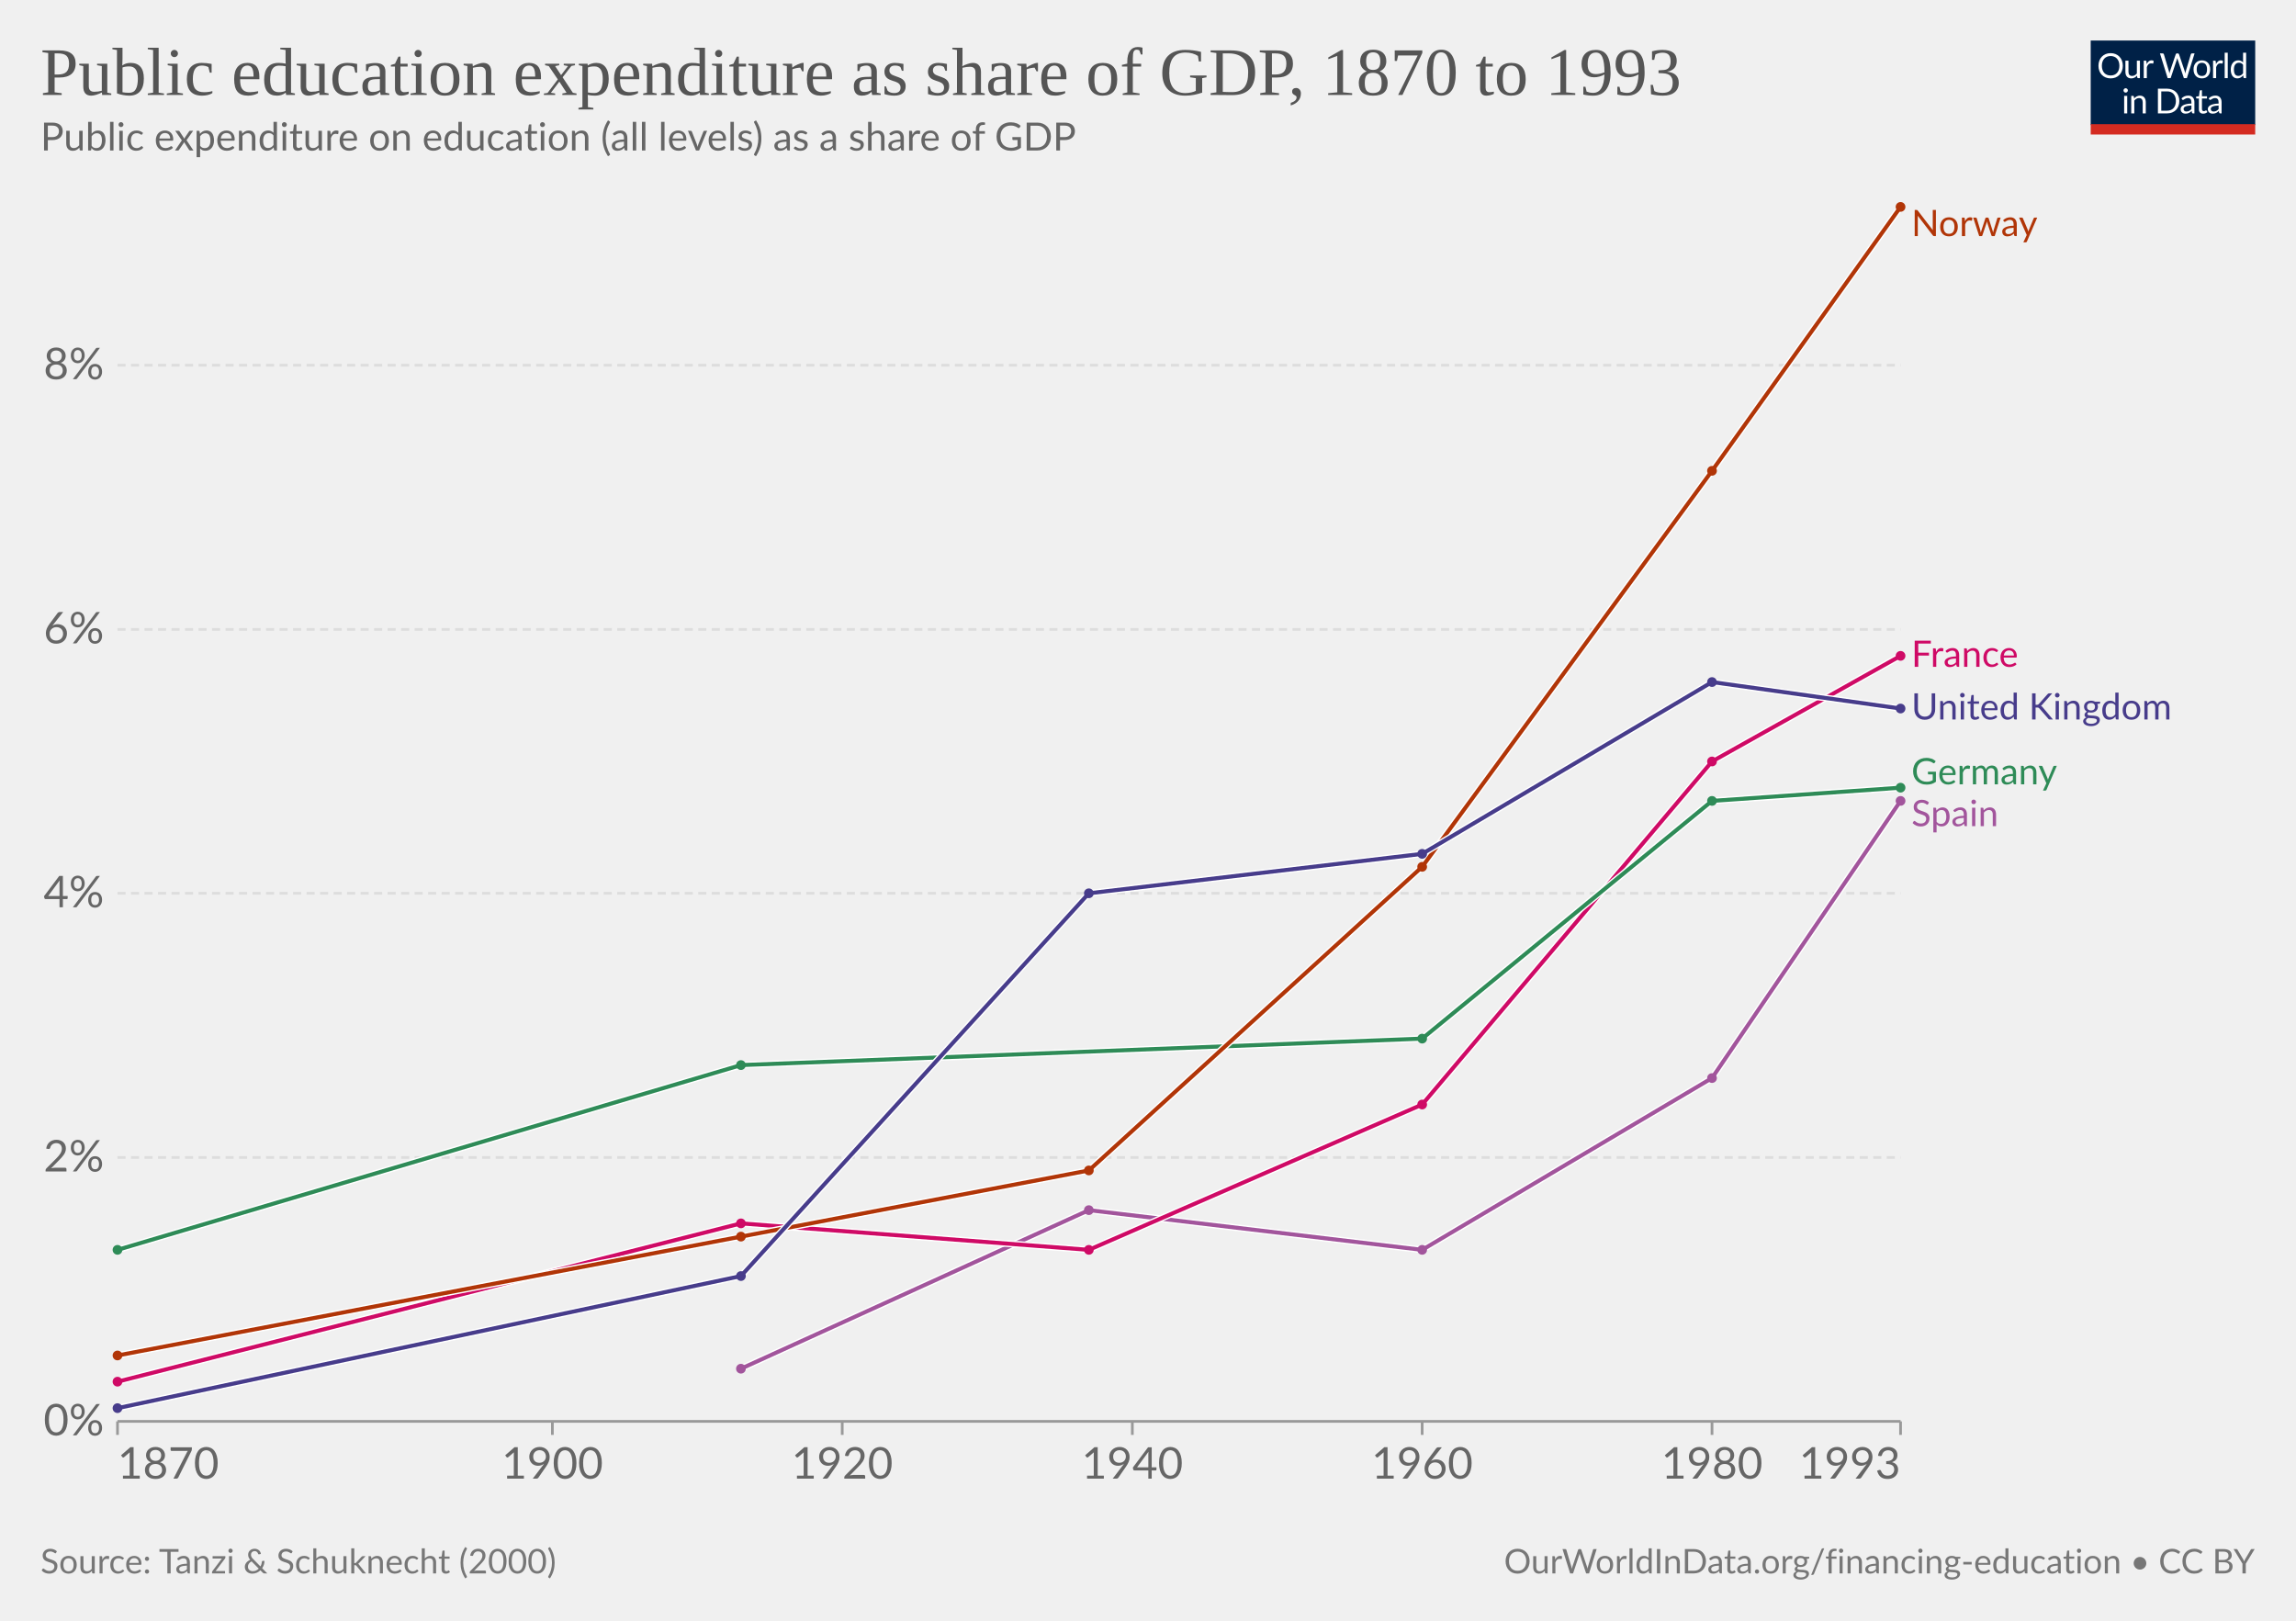
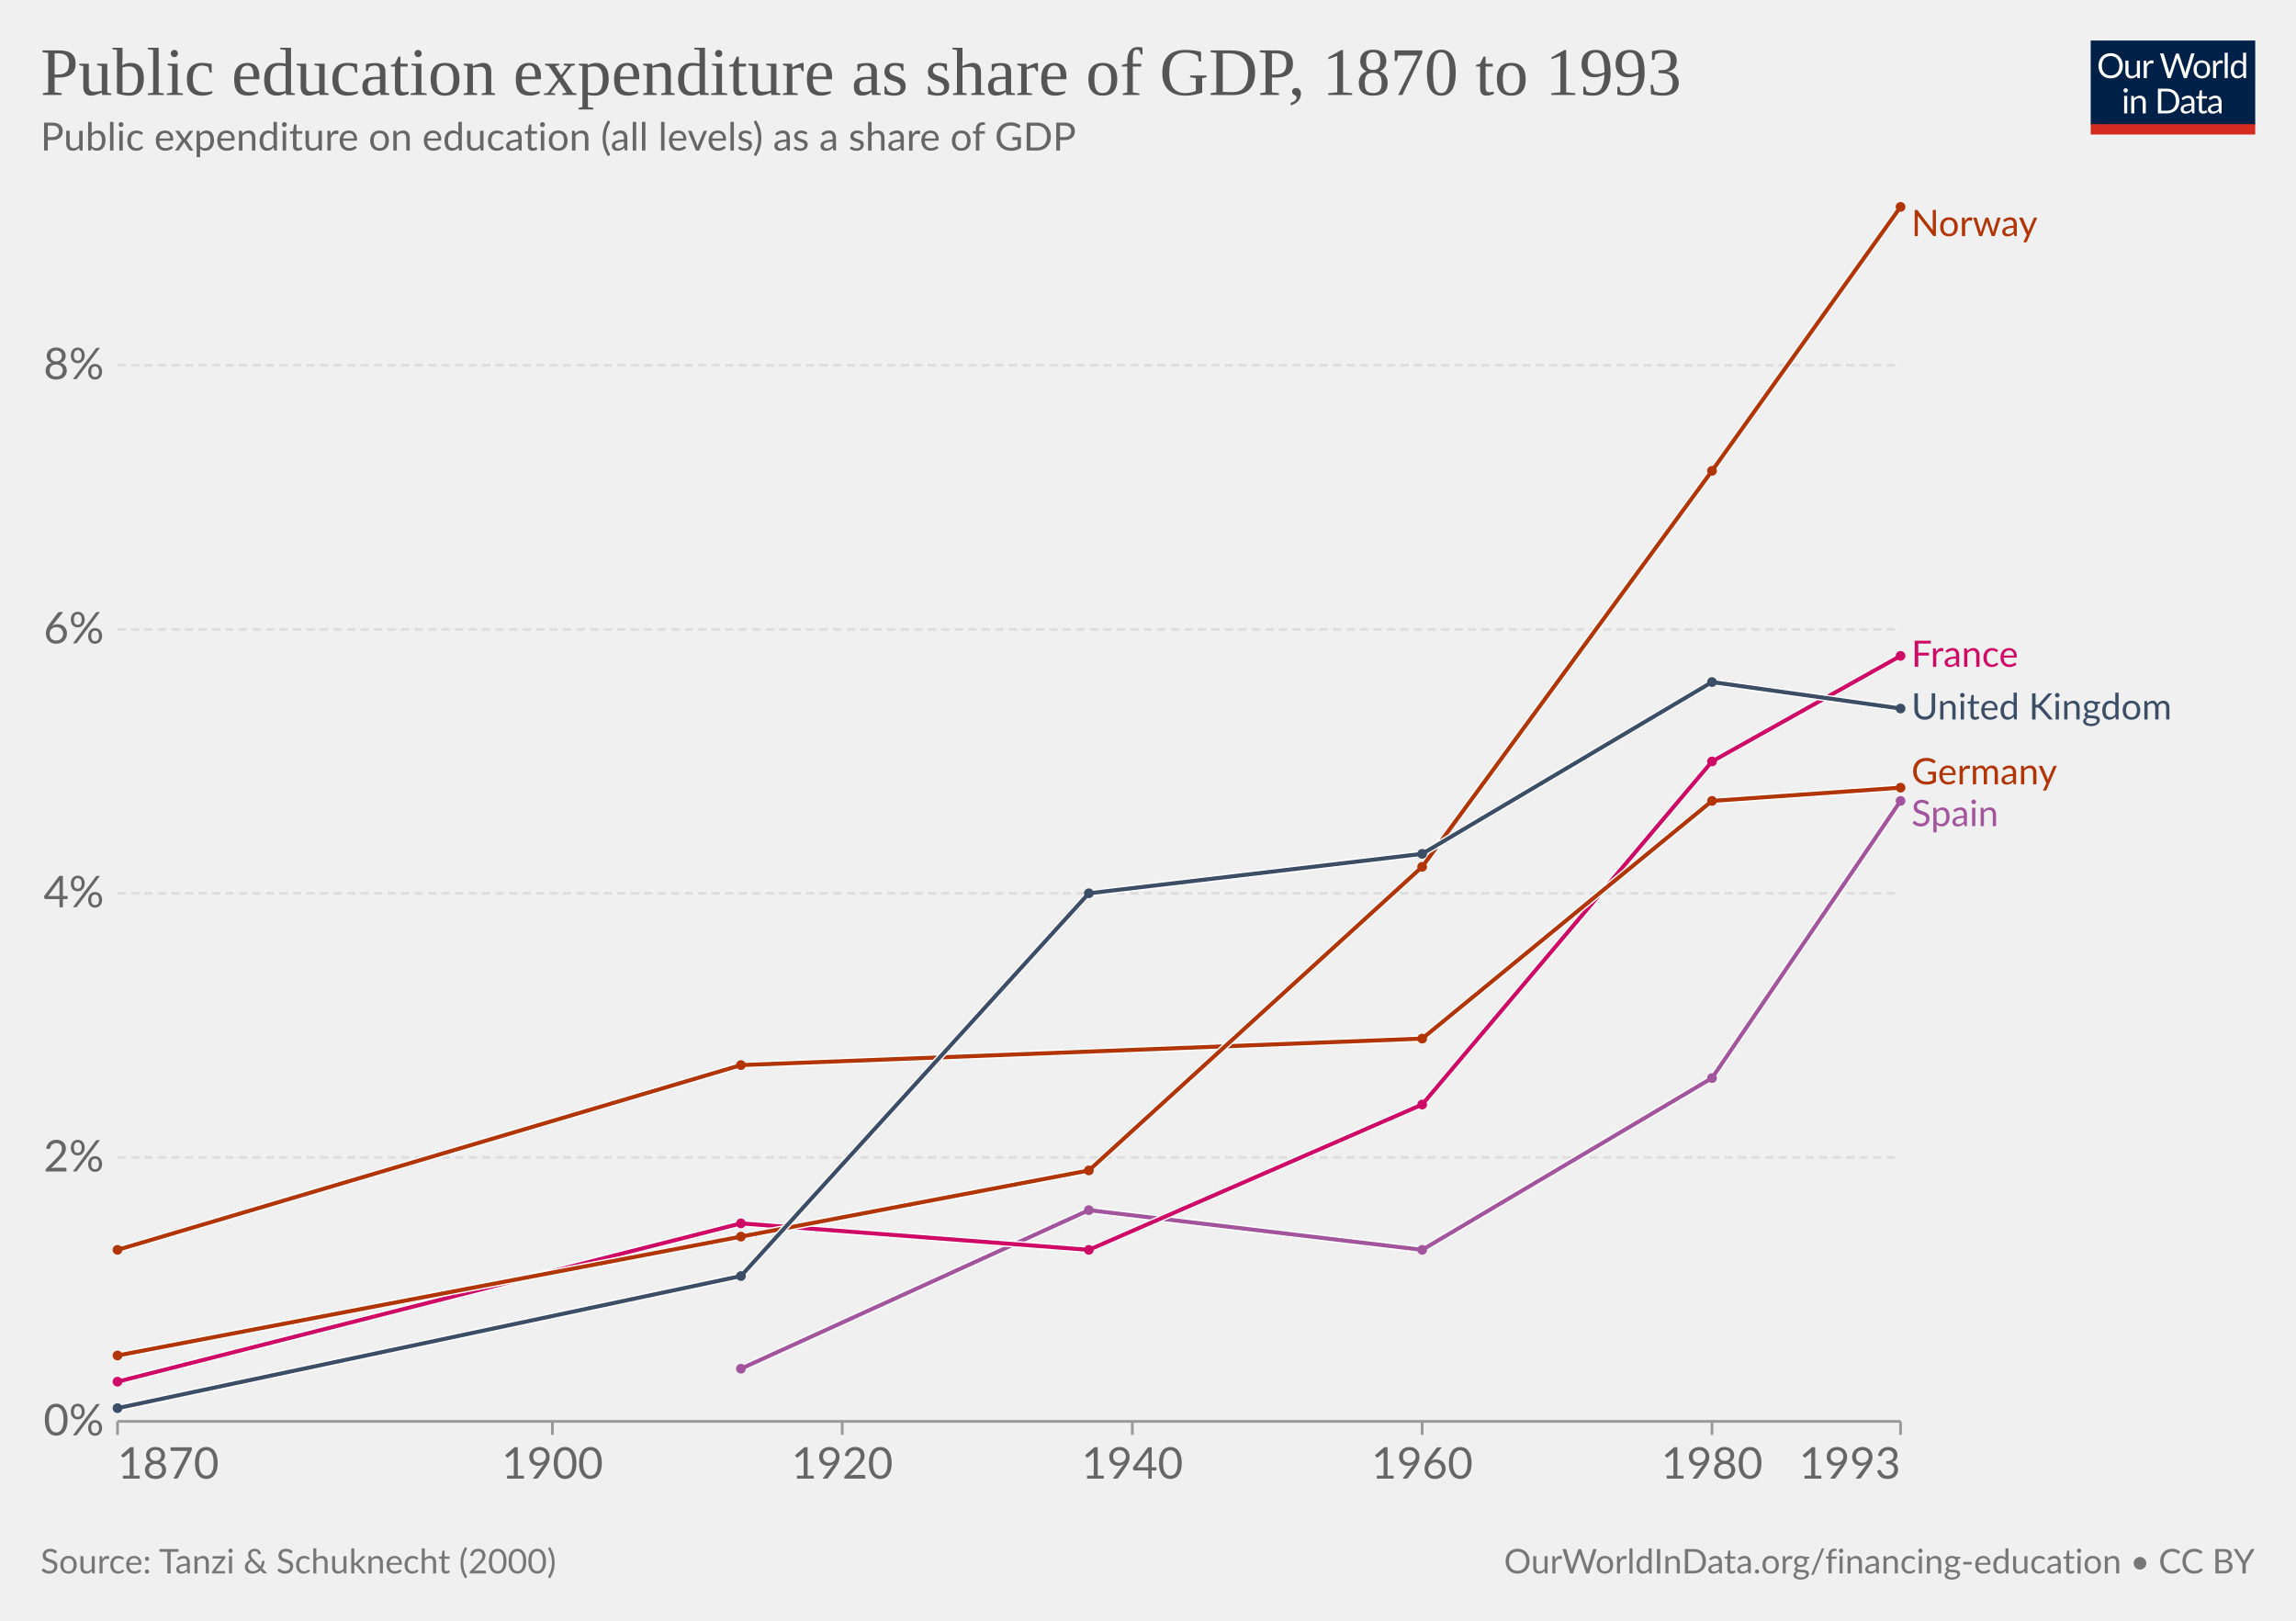
<svg xmlns="http://www.w3.org/2000/svg" version="1.1" style="font-family:Lato, 'Helvetica Neue', Helvetica, Arial, sans-serif;font-size:18px;background-color:white;text-rendering:geometricPrecision;-webkit-font-smoothing:antialiased" width="850" height="600" viewBox="0 0 850 600">
  <g class="HeaderView">
    <g transform="translate(774, 15) scale(0.29)">
      <svg className="owidLog" width="210" height="120" viewBox="0 0 210 120" fill="none">
        <g clip-path="url(#clip0)">
          <path d="M0 0h210v107.89H0V0z" fill="#002147" />
          <path d="M40.98 32.25c0 2.36-.38 4.53-1.12 6.51a14.26 14.26 0 0 1-8.1 8.4c-1.9.78-4.02 1.17-6.34 1.17-2.31 0-4.42-.39-6.33-1.17a14.31 14.31 0 0 1-8.08-8.4 18.29 18.29 0 0 1-1.12-6.51c0-2.36.38-4.53 1.12-6.5.75-1.97 1.8-3.67 3.17-5.1a14.32 14.32 0 0 1 4.9-3.34c1.92-.8 4.03-1.19 6.34-1.19 2.32 0 4.43.4 6.34 1.19 1.92.8 3.56 1.9 4.93 3.34a14.87 14.87 0 0 1 3.17 5.1 18.1 18.1 0 0 1 1.12 6.5zm-4.38 0c0-1.94-.26-3.68-.8-5.22a10.91 10.91 0 0 0-2.24-3.89 9.68 9.68 0 0 0-3.52-2.46 11.95 11.95 0 0 0-4.62-.86c-1.68 0-3.21.28-4.6.86a9.88 9.88 0 0 0-3.54 2.46 10.91 10.91 0 0 0-2.24 3.9c-.53 1.53-.8 3.27-.8 5.2 0 1.94.27 3.68.8 5.22a11.17 11.17 0 0 0 2.24 3.9 10.01 10.01 0 0 0 3.55 2.44c1.38.56 2.9.83 4.6.83s3.24-.27 4.61-.83a9.8 9.8 0 0 0 3.52-2.44 11.17 11.17 0 0 0 2.25-3.9c.53-1.54.8-3.28.8-5.21zm26.22-6.54V48H60.5c-.56 0-.9-.27-1.05-.81l-.31-2.4a12.45 12.45 0 0 1-3.26 2.6c-1.2.64-2.58.96-4.13.96-1.22 0-2.3-.2-3.24-.6a6.52 6.52 0 0 1-2.33-1.7 7.37 7.37 0 0 1-1.43-2.67c-.3-1.04-.46-2.2-.46-3.45V25.7h3.91v14.22c0 1.68.38 2.99 1.15 3.91.77.93 1.96 1.39 3.54 1.39 1.16 0 2.24-.27 3.23-.82a10.42 10.42 0 0 0 2.8-2.28V25.7h3.91zm8.61 4.47a9.94 9.94 0 0 1 2.6-3.56 5.64 5.64 0 0 1 3.76-1.3c.47 0 .92.05 1.34.15.44.1.83.27 1.17.49l-.3 2.92c-.09.37-.3.55-.66.55-.2 0-.5-.04-.9-.13a6.21 6.21 0 0 0-3.24.18 4.23 4.23 0 0 0-1.47.92c-.42.4-.81.9-1.17 1.5-.33.58-.64 1.26-.92 2.02V48H67.7V25.71h2.25c.42 0 .72.08.88.25.16.16.27.44.33.83l.26 3.39zm61.16-13.7L122.75 48h-3.82l-7.99-24.05a21.95 21.95 0 0 1-.42-1.58 38.36 38.36 0 0 1-.44 1.58L102.05 48h-3.83L88.4 16.47h3.54c.38 0 .7.1.95.29.26.2.43.43.5.73l6.52 21.9.28 1.28.29 1.46.3-1.46.38-1.27 7.41-21.91c.1-.25.26-.48.51-.69.27-.22.58-.33.95-.33h1.23c.38 0 .69.1.92.29a1.77 1.77 0 0 1 .53.73l7.4 21.9a28.4 28.4 0 0 1 .68 2.62 29.52 29.52 0 0 1 .52-2.61l6.54-21.91a1.31 1.31 0 0 1 .48-.7c.27-.21.58-.32.95-.32h3.32zm9.35 8.88c1.63 0 3.1.27 4.4.82a9.43 9.43 0 0 1 5.46 5.94c.5 1.4.74 2.98.74 4.73 0 1.76-.25 3.34-.74 4.75a9.43 9.43 0 0 1-5.46 5.92c-1.3.52-2.77.79-4.4.79-1.64 0-3.12-.27-4.44-.8a9.42 9.42 0 0 1-3.35-2.3c-.92-1-1.63-2.2-2.13-3.61-.49-1.41-.73-3-.73-4.75s.24-3.33.73-4.73c.5-1.43 1.2-2.64 2.13-3.63.93-1 2.04-1.77 3.35-2.31 1.32-.55 2.8-.82 4.44-.82zm0 19.89c2.2 0 3.84-.73 4.93-2.2 1.08-1.48 1.63-3.54 1.63-6.18 0-2.66-.55-4.72-1.63-6.2-1.09-1.49-2.73-2.23-4.93-2.23-1.12 0-2.09.2-2.93.57a5.71 5.71 0 0 0-2.06 1.65c-.55.72-.96 1.61-1.24 2.67-.26 1.04-.4 2.22-.4 3.54 0 2.64.55 4.7 1.64 6.18 1.1 1.47 2.76 2.2 4.99 2.2zm17.97-15.07a9.94 9.94 0 0 1 2.6-3.56 5.64 5.64 0 0 1 3.76-1.3c.47 0 .91.05 1.34.15.44.1.83.27 1.16.49l-.28 2.92c-.09.37-.31.55-.66.55-.2 0-.5-.04-.9-.13a6.2 6.2 0 0 0-3.24.18 4.23 4.23 0 0 0-1.47.92c-.43.4-.82.9-1.17 1.5a13.1 13.1 0 0 0-.92 2.02V48h-3.94V25.71h2.24c.43 0 .72.08.88.25.17.16.28.44.33.83l.27 3.39zm15.04-14.59V48h-3.92V15.6h3.92zm19.55 15.43a6.22 6.22 0 0 0-2.38-2.05 6.7 6.7 0 0 0-2.86-.6c-2.07 0-3.66.75-4.77 2.23-1.12 1.48-1.68 3.6-1.68 6.33 0 1.46.13 2.7.38 3.74a7.29 7.29 0 0 0 1.1 2.56 4.35 4.35 0 0 0 1.78 1.45c.7.3 1.5.46 2.4.46 1.29 0 2.41-.3 3.36-.88a9.6 9.6 0 0 0 2.67-2.49V31.02zm3.91-15.43V48h-2.33c-.56 0-.9-.27-1.06-.81l-.35-2.71a12.13 12.13 0 0 1-3.25 2.77 8.28 8.28 0 0 1-4.23 1.06 7.31 7.31 0 0 1-6.14-2.9c-.73-.96-1.3-2.15-1.69-3.57a18.35 18.35 0 0 1 .07-9.48 11.29 11.29 0 0 1 1.89-3.7 8.7 8.7 0 0 1 7.06-3.34 7.96 7.96 0 0 1 6.12 2.62V15.59h3.91zM46.61 70.71V93H42.7V70.71h3.91zm.84-7c0 .39-.08.75-.24 1.09-.15.32-.35.61-.62.88-.25.25-.55.44-.9.59a2.67 2.67 0 0 1-2.16 0 2.9 2.9 0 0 1-1.45-1.47 2.67 2.67 0 0 1 0-2.16c.15-.35.35-.65.6-.9.25-.27.53-.47.85-.62a2.67 2.67 0 0 1 2.16 0c.35.15.65.35.9.62.27.25.47.55.62.9.16.34.24.7.24 1.08zm7.97 10.24c.49-.54 1-1.04 1.54-1.48a9.85 9.85 0 0 1 3.66-1.84 8.96 8.96 0 0 1 5.43.35c.94.4 1.72.97 2.33 1.71.63.74 1.11 1.62 1.43 2.67.32 1.04.49 2.19.49 3.45V93h-3.94V78.81c0-1.69-.4-3-1.17-3.92-.76-.93-1.93-1.4-3.5-1.4-1.15 0-2.24.27-3.25.83-1 .56-1.92 1.31-2.77 2.27V93h-3.94V70.71h2.35c.56 0 .9.28 1.04.82l.3 2.42zm57.7 3.3c0 2.36-.37 4.5-1.11 6.44a14.3 14.3 0 0 1-3.17 4.98c-1.37 1.37-3 2.45-4.93 3.2-1.9.76-4.02 1.13-6.33 1.13H85.8V61.47h11.77c2.31 0 4.42.39 6.33 1.15a13.8 13.8 0 0 1 8.1 8.18 17.75 17.75 0 0 1 1.12 6.45zm-4.37 0c0-1.94-.26-3.67-.8-5.2a10.94 10.94 0 0 0-2.23-3.87 9.57 9.57 0 0 0-3.53-2.42 12.23 12.23 0 0 0-4.61-.83h-7.5v24.62h7.5c1.7 0 3.24-.28 4.61-.84a9.7 9.7 0 0 0 3.53-2.4 10.94 10.94 0 0 0 2.24-3.87c.53-1.53.8-3.26.8-5.2zm19.8 5.72c-1.8.06-3.34.2-4.62.44-1.26.22-2.3.51-3.1.88-.8.36-1.37.8-1.74 1.3-.35.5-.53 1.05-.53 1.67 0 .58.1 1.1.3 1.52a3 3 0 0 0 .76 1.05c.34.27.73.46 1.17.6a6.13 6.13 0 0 0 1.45.17 7.28 7.28 0 0 0 3.5-.81 11.95 11.95 0 0 0 2.82-2.2v-4.62zm-12.65-9.11a12.73 12.73 0 0 1 3.98-2.66c1.43-.59 3-.88 4.73-.88 1.25 0 2.36.2 3.33.61a6.81 6.81 0 0 1 3.94 4.38c.33 1.04.5 2.19.5 3.43V93h-1.74a1.8 1.8 0 0 1-.88-.18c-.2-.13-.36-.38-.48-.74l-.44-2.12-1.72 1.46a9.48 9.48 0 0 1-3.74 1.7c-.69.15-1.46.23-2.3.23-.87 0-1.69-.12-2.45-.35a5.34 5.34 0 0 1-3.34-2.93 6.64 6.64 0 0 1-.49-2.64c0-.88.25-1.72.73-2.53a6.33 6.33 0 0 1 2.35-2.17c1.09-.63 2.5-1.15 4.25-1.54 1.75-.41 3.89-.65 6.42-.7v-1.75c0-1.73-.37-3.03-1.12-3.91-.75-.9-1.84-1.34-3.28-1.34-.97 0-1.78.12-2.44.37-.64.23-1.2.5-1.7.81l-1.23.82c-.33.23-.67.35-1 .35-.27 0-.5-.07-.69-.2a2.1 2.1 0 0 1-.48-.53l-.7-1.25zm27.67 19.5c-1.76 0-3.12-.5-4.07-1.48-.94-.98-1.41-2.4-1.41-4.25V74h-2.68a.9.9 0 0 1-.6-.2c-.16-.14-.24-.36-.24-.66v-1.56l3.65-.46.9-6.89c.05-.22.14-.4.29-.52a.88.88 0 0 1 .62-.22H142v7.67h6.44V74H142v13.38c0 .94.22 1.63.68 2.09.45.45 1.04.68 1.76.68a3.21 3.21 0 0 0 1.85-.53l.55-.35c.16-.12.3-.18.41-.18.2 0 .4.13.55.38l1.15 1.87a7.45 7.45 0 0 1-2.44 1.5 8.53 8.53 0 0 1-2.95.52zm19.68-10.4c-1.8.07-3.34.21-4.62.45-1.26.22-2.3.51-3.1.88-.8.36-1.37.8-1.74 1.3-.35.5-.53 1.05-.53 1.67 0 .58.1 1.1.3 1.52a2.9 2.9 0 0 0 .76 1.05c.34.27.73.46 1.17.6a6.13 6.13 0 0 0 1.45.17 7.3 7.3 0 0 0 3.5-.81 12.04 12.04 0 0 0 2.82-2.2v-4.62zm-12.65-9.1a12.72 12.72 0 0 1 3.99-2.66c1.42-.59 3-.88 4.72-.88 1.25 0 2.36.2 3.33.61a6.81 6.81 0 0 1 3.94 4.38c.33 1.04.5 2.19.5 3.43V93h-1.74a1.8 1.8 0 0 1-.88-.18c-.2-.13-.36-.38-.48-.74l-.44-2.12-1.72 1.46a9.48 9.48 0 0 1-3.74 1.7c-.69.15-1.46.23-2.3.23-.87 0-1.69-.12-2.45-.35a5.33 5.33 0 0 1-3.34-2.93 6.62 6.62 0 0 1-.49-2.64c0-.88.25-1.72.73-2.53a6.33 6.33 0 0 1 2.35-2.17c1.09-.63 2.5-1.15 4.25-1.54 1.74-.41 3.89-.65 6.42-.7v-1.75c0-1.73-.37-3.03-1.12-3.91-.75-.9-1.84-1.34-3.28-1.34-.97 0-1.78.12-2.44.37-.64.23-1.2.5-1.7.81l-1.22.82c-.34.23-.68.35-1.02.35-.26 0-.49-.07-.68-.2a1.88 1.88 0 0 1-.48-.53l-.7-1.25zM40.98 32.25c0 2.36-.38 4.53-1.12 6.51a14.26 14.26 0 0 1-8.1 8.4c-1.9.78-4.02 1.17-6.34 1.17-2.31 0-4.42-.39-6.33-1.17a14.31 14.31 0 0 1-8.08-8.4 18.29 18.29 0 0 1-1.12-6.51c0-2.36.38-4.53 1.12-6.5.75-1.97 1.8-3.67 3.17-5.1a14.32 14.32 0 0 1 4.9-3.34c1.92-.8 4.03-1.19 6.34-1.19 2.32 0 4.43.4 6.34 1.19 1.92.8 3.56 1.9 4.93 3.34a14.87 14.87 0 0 1 3.17 5.1 18.1 18.1 0 0 1 1.12 6.5zm-4.38 0c0-1.94-.26-3.68-.8-5.22a10.91 10.91 0 0 0-2.24-3.89 9.68 9.68 0 0 0-3.52-2.46 11.95 11.95 0 0 0-4.62-.86c-1.68 0-3.21.28-4.6.86a9.88 9.88 0 0 0-3.54 2.46 10.91 10.91 0 0 0-2.24 3.9c-.53 1.53-.8 3.27-.8 5.2 0 1.94.27 3.68.8 5.22a11.17 11.17 0 0 0 2.24 3.9 10.01 10.01 0 0 0 3.55 2.44c1.38.56 2.9.83 4.6.83s3.24-.27 4.61-.83a9.8 9.8 0 0 0 3.52-2.44 11.17 11.17 0 0 0 2.25-3.9c.53-1.54.8-3.28.8-5.21zm26.22-6.54V48H60.5c-.56 0-.9-.27-1.05-.81l-.31-2.4a12.45 12.45 0 0 1-3.26 2.6c-1.2.64-2.58.96-4.13.96-1.22 0-2.3-.2-3.24-.6a6.52 6.52 0 0 1-2.33-1.7 7.37 7.37 0 0 1-1.43-2.67c-.3-1.04-.46-2.2-.46-3.45V25.7h3.91v14.22c0 1.68.38 2.99 1.15 3.91.77.93 1.96 1.39 3.54 1.39 1.16 0 2.24-.27 3.23-.82a10.42 10.42 0 0 0 2.8-2.28V25.7h3.91zm8.61 4.47a9.94 9.94 0 0 1 2.6-3.56 5.64 5.64 0 0 1 3.76-1.3c.47 0 .92.05 1.34.15.44.1.83.27 1.17.49l-.3 2.92c-.09.37-.3.55-.66.55-.2 0-.5-.04-.9-.13a6.21 6.21 0 0 0-3.24.18 4.23 4.23 0 0 0-1.47.92c-.42.4-.81.9-1.17 1.5-.33.58-.64 1.26-.92 2.02V48H67.7V25.71h2.25c.42 0 .72.08.88.25.16.16.27.44.33.83l.26 3.39zm61.16-13.7L122.75 48h-3.82l-7.99-24.05a21.95 21.95 0 0 1-.42-1.58 38.36 38.36 0 0 1-.44 1.58L102.05 48h-3.83L88.4 16.47h3.54c.38 0 .7.1.95.29.26.2.43.43.5.73l6.52 21.9.28 1.28.29 1.46.3-1.46.38-1.27 7.41-21.91c.1-.25.26-.48.51-.69.27-.22.58-.33.95-.33h1.23c.38 0 .69.1.92.29a1.77 1.77 0 0 1 .53.73l7.4 21.9a28.4 28.4 0 0 1 .68 2.62 29.52 29.52 0 0 1 .52-2.61l6.54-21.91a1.31 1.31 0 0 1 .48-.7c.27-.21.58-.32.95-.32h3.32zm9.35 8.88c1.63 0 3.1.27 4.4.82a9.43 9.43 0 0 1 5.46 5.94c.5 1.4.74 2.98.74 4.73 0 1.76-.25 3.34-.74 4.75a9.43 9.43 0 0 1-5.46 5.92c-1.3.52-2.77.79-4.4.79-1.64 0-3.12-.27-4.44-.8a9.42 9.42 0 0 1-3.35-2.3c-.92-1-1.63-2.2-2.13-3.61-.49-1.41-.73-3-.73-4.75s.24-3.33.73-4.73c.5-1.43 1.2-2.64 2.13-3.63.93-1 2.04-1.77 3.35-2.31 1.32-.55 2.8-.82 4.44-.82zm0 19.89c2.2 0 3.84-.73 4.93-2.2 1.08-1.48 1.63-3.54 1.63-6.18 0-2.66-.55-4.72-1.63-6.2-1.09-1.49-2.73-2.23-4.93-2.23-1.12 0-2.09.2-2.93.57a5.71 5.71 0 0 0-2.06 1.65c-.55.72-.96 1.61-1.24 2.67-.26 1.04-.4 2.22-.4 3.54 0 2.64.55 4.7 1.64 6.18 1.1 1.47 2.76 2.2 4.99 2.2zm17.97-15.07a9.94 9.94 0 0 1 2.6-3.56 5.64 5.64 0 0 1 3.76-1.3c.47 0 .91.05 1.34.15.44.1.83.27 1.16.49l-.28 2.92c-.09.37-.31.55-.66.55-.2 0-.5-.04-.9-.13a6.2 6.2 0 0 0-3.24.18 4.23 4.23 0 0 0-1.47.92c-.43.4-.82.9-1.17 1.5a13.1 13.1 0 0 0-.92 2.02V48h-3.94V25.71h2.24c.43 0 .72.08.88.25.17.16.28.44.33.83l.27 3.39zm15.04-14.59V48h-3.92V15.6h3.92zm19.55 15.43a6.22 6.22 0 0 0-2.38-2.05 6.7 6.7 0 0 0-2.86-.6c-2.07 0-3.66.75-4.77 2.23-1.12 1.48-1.68 3.6-1.68 6.33 0 1.46.13 2.7.38 3.74a7.29 7.29 0 0 0 1.1 2.56 4.35 4.35 0 0 0 1.78 1.45c.7.3 1.5.46 2.4.46 1.29 0 2.41-.3 3.36-.88a9.6 9.6 0 0 0 2.67-2.49V31.02zm3.91-15.43V48h-2.33c-.56 0-.9-.27-1.06-.81l-.35-2.71a12.13 12.13 0 0 1-3.25 2.77 8.28 8.28 0 0 1-4.23 1.06 7.31 7.31 0 0 1-6.14-2.9c-.73-.96-1.3-2.15-1.69-3.57a18.35 18.35 0 0 1 .07-9.48 11.29 11.29 0 0 1 1.89-3.7 8.7 8.7 0 0 1 7.06-3.34 7.96 7.96 0 0 1 6.12 2.62V15.59h3.91zM46.61 70.71V93H42.7V70.71h3.91zm.84-7c0 .39-.08.75-.24 1.09-.15.32-.35.61-.62.88-.25.25-.55.44-.9.59a2.67 2.67 0 0 1-2.16 0 2.9 2.9 0 0 1-1.45-1.47 2.67 2.67 0 0 1 0-2.16c.15-.35.35-.65.6-.9.25-.27.53-.47.85-.62a2.67 2.67 0 0 1 2.16 0c.35.15.65.35.9.62.27.25.47.55.62.9.16.34.24.7.24 1.08zm7.97 10.24c.49-.54 1-1.04 1.54-1.48a9.85 9.85 0 0 1 3.66-1.84 8.96 8.96 0 0 1 5.43.35c.94.4 1.72.97 2.33 1.71.63.74 1.11 1.62 1.43 2.67.32 1.04.49 2.19.49 3.45V93h-3.94V78.81c0-1.69-.4-3-1.17-3.92-.76-.93-1.93-1.4-3.5-1.4-1.15 0-2.24.27-3.25.83-1 .56-1.92 1.31-2.77 2.27V93h-3.94V70.71h2.35c.56 0 .9.28 1.04.82l.3 2.42zm57.7 3.3c0 2.36-.37 4.5-1.11 6.44a14.3 14.3 0 0 1-3.17 4.98c-1.37 1.37-3 2.45-4.93 3.2-1.9.76-4.02 1.13-6.33 1.13H85.8V61.47h11.77c2.31 0 4.42.39 6.33 1.15a13.8 13.8 0 0 1 8.1 8.18 17.75 17.75 0 0 1 1.12 6.45zm-4.37 0c0-1.94-.26-3.67-.8-5.2a10.94 10.94 0 0 0-2.23-3.87 9.57 9.57 0 0 0-3.53-2.42 12.23 12.23 0 0 0-4.61-.83h-7.5v24.62h7.5c1.7 0 3.24-.28 4.61-.84a9.7 9.7 0 0 0 3.53-2.4 10.94 10.94 0 0 0 2.24-3.87c.53-1.53.8-3.26.8-5.2zm19.8 5.72c-1.8.06-3.34.2-4.62.44-1.26.22-2.3.51-3.1.88-.8.36-1.37.8-1.74 1.3-.35.5-.53 1.05-.53 1.67 0 .58.1 1.1.3 1.52a3 3 0 0 0 .76 1.05c.34.27.73.46 1.17.6a6.13 6.13 0 0 0 1.45.17 7.28 7.28 0 0 0 3.5-.81 11.95 11.95 0 0 0 2.82-2.2v-4.62zm-12.65-9.11a12.73 12.73 0 0 1 3.98-2.66c1.43-.59 3-.88 4.73-.88 1.25 0 2.36.2 3.33.61a6.81 6.81 0 0 1 3.94 4.38c.33 1.04.5 2.19.5 3.43V93h-1.74a1.8 1.8 0 0 1-.88-.18c-.2-.13-.36-.38-.48-.74l-.44-2.12-1.72 1.46a9.48 9.48 0 0 1-3.74 1.7c-.69.15-1.46.23-2.3.23-.87 0-1.69-.12-2.45-.35a5.34 5.34 0 0 1-3.34-2.93 6.64 6.64 0 0 1-.49-2.64c0-.88.25-1.72.73-2.53a6.33 6.33 0 0 1 2.35-2.17c1.09-.63 2.5-1.15 4.25-1.54 1.75-.41 3.89-.65 6.42-.7v-1.75c0-1.73-.37-3.03-1.12-3.91-.75-.9-1.84-1.34-3.28-1.34-.97 0-1.78.12-2.44.37-.64.23-1.2.5-1.7.81l-1.23.82c-.33.23-.67.35-1 .35-.27 0-.5-.07-.69-.2a2.1 2.1 0 0 1-.48-.53l-.7-1.25zm27.67 19.5c-1.76 0-3.12-.5-4.07-1.48-.94-.98-1.41-2.4-1.41-4.25V74h-2.68a.9.9 0 0 1-.6-.2c-.16-.14-.24-.36-.24-.66v-1.56l3.65-.46.9-6.89c.05-.22.14-.4.29-.52a.88.88 0 0 1 .62-.22H142v7.67h6.44V74H142v13.38c0 .94.22 1.63.68 2.09.45.45 1.04.68 1.76.68a3.21 3.21 0 0 0 1.85-.53l.55-.35c.16-.12.3-.18.41-.18.2 0 .4.13.55.38l1.15 1.87a7.45 7.45 0 0 1-2.44 1.5 8.53 8.53 0 0 1-2.95.52zm19.68-10.4c-1.8.07-3.34.21-4.62.45-1.26.22-2.3.51-3.1.88-.8.36-1.37.8-1.74 1.3-.35.5-.53 1.05-.53 1.67 0 .58.1 1.1.3 1.52a2.9 2.9 0 0 0 .76 1.05c.34.27.73.46 1.17.6a6.13 6.13 0 0 0 1.45.17 7.3 7.3 0 0 0 3.5-.81 12.04 12.04 0 0 0 2.82-2.2v-4.62zm-12.65-9.1a12.72 12.72 0 0 1 3.99-2.66c1.42-.59 3-.88 4.72-.88 1.25 0 2.36.2 3.33.61a6.81 6.81 0 0 1 3.94 4.38c.33 1.04.5 2.19.5 3.43V93h-1.74a1.8 1.8 0 0 1-.88-.18c-.2-.13-.36-.38-.48-.74l-.44-2.12-1.72 1.46a9.48 9.48 0 0 1-3.74 1.7c-.69.15-1.46.23-2.3.23-.87 0-1.69-.12-2.45-.35a5.33 5.33 0 0 1-3.34-2.93 6.62 6.62 0 0 1-.49-2.64c0-.88.25-1.72.73-2.53a6.33 6.33 0 0 1 2.35-2.17c1.09-.63 2.5-1.15 4.25-1.54 1.74-.41 3.89-.65 6.42-.7v-1.75c0-1.73-.37-3.03-1.12-3.91-.75-.9-1.84-1.34-3.28-1.34-.97 0-1.78.12-2.44.37-.64.23-1.2.5-1.7.81l-1.22.82c-.34.23-.68.35-1.02.35-.26 0-.49-.07-.68-.2a1.88 1.88 0 0 1-.48-.53l-.7-1.25zM40.98 32.25c0 2.36-.38 4.53-1.12 6.51a14.26 14.26 0 0 1-8.1 8.4c-1.9.78-4.02 1.17-6.34 1.17-2.31 0-4.42-.39-6.33-1.17a14.31 14.31 0 0 1-8.08-8.4 18.29 18.29 0 0 1-1.12-6.51c0-2.36.38-4.53 1.12-6.5.75-1.97 1.8-3.67 3.17-5.1a14.32 14.32 0 0 1 4.9-3.34c1.92-.8 4.03-1.19 6.34-1.19 2.32 0 4.43.4 6.34 1.19 1.92.8 3.56 1.9 4.93 3.34a14.87 14.87 0 0 1 3.17 5.1 18.1 18.1 0 0 1 1.12 6.5zm-4.38 0c0-1.94-.26-3.68-.8-5.22a10.91 10.91 0 0 0-2.24-3.89 9.68 9.68 0 0 0-3.52-2.46 11.95 11.95 0 0 0-4.62-.86c-1.68 0-3.21.28-4.6.86a9.88 9.88 0 0 0-3.54 2.46 10.91 10.91 0 0 0-2.24 3.9c-.53 1.53-.8 3.27-.8 5.2 0 1.94.27 3.68.8 5.22a11.17 11.17 0 0 0 2.24 3.9 10.01 10.01 0 0 0 3.55 2.44c1.38.56 2.9.83 4.6.83s3.24-.27 4.61-.83a9.8 9.8 0 0 0 3.52-2.44 11.17 11.17 0 0 0 2.25-3.9c.53-1.54.8-3.28.8-5.21zm26.22-6.54V48H60.5c-.56 0-.9-.27-1.05-.81l-.31-2.4a12.45 12.45 0 0 1-3.26 2.6c-1.2.64-2.58.96-4.13.96-1.22 0-2.3-.2-3.24-.6a6.52 6.52 0 0 1-2.33-1.7 7.37 7.37 0 0 1-1.43-2.67c-.3-1.04-.46-2.2-.46-3.45V25.7h3.91v14.22c0 1.68.38 2.99 1.15 3.91.77.93 1.96 1.39 3.54 1.39 1.16 0 2.24-.27 3.23-.82a10.42 10.42 0 0 0 2.8-2.28V25.7h3.91zm8.61 4.47a9.94 9.94 0 0 1 2.6-3.56 5.64 5.64 0 0 1 3.76-1.3c.47 0 .92.05 1.34.15.44.1.83.27 1.17.49l-.3 2.92c-.09.37-.3.55-.66.55-.2 0-.5-.04-.9-.13a6.21 6.21 0 0 0-3.24.18 4.23 4.23 0 0 0-1.47.92c-.42.4-.81.9-1.17 1.5-.33.58-.64 1.26-.92 2.02V48H67.7V25.71h2.25c.42 0 .72.08.88.25.16.16.27.44.33.83l.26 3.39zm61.16-13.7L122.75 48h-3.82l-7.99-24.05a21.95 21.95 0 0 1-.42-1.58 38.36 38.36 0 0 1-.44 1.58L102.05 48h-3.83L88.4 16.47h3.54c.38 0 .7.1.95.29.26.2.43.43.5.73l6.52 21.9.28 1.28.29 1.46.3-1.46.38-1.27 7.41-21.91c.1-.25.26-.48.51-.69.27-.22.58-.33.95-.33h1.23c.38 0 .69.1.92.29a1.77 1.77 0 0 1 .53.73l7.4 21.9a28.4 28.4 0 0 1 .68 2.62 29.52 29.52 0 0 1 .52-2.61l6.54-21.91a1.31 1.31 0 0 1 .48-.7c.27-.21.58-.32.95-.32h3.32zm9.35 8.88c1.63 0 3.1.27 4.4.82a9.43 9.43 0 0 1 5.46 5.94c.5 1.4.74 2.98.74 4.73 0 1.76-.25 3.34-.74 4.75a9.43 9.43 0 0 1-5.46 5.92c-1.3.52-2.77.79-4.4.79-1.64 0-3.12-.27-4.44-.8a9.42 9.42 0 0 1-3.35-2.3c-.92-1-1.63-2.2-2.13-3.61-.49-1.41-.73-3-.73-4.75s.24-3.33.73-4.73c.5-1.43 1.2-2.64 2.13-3.63.93-1 2.04-1.77 3.35-2.31 1.32-.55 2.8-.82 4.44-.82zm0 19.89c2.2 0 3.84-.73 4.93-2.2 1.08-1.48 1.63-3.54 1.63-6.18 0-2.66-.55-4.72-1.63-6.2-1.09-1.49-2.73-2.23-4.93-2.23-1.12 0-2.09.2-2.93.57a5.71 5.71 0 0 0-2.06 1.65c-.55.72-.96 1.61-1.24 2.67-.26 1.04-.4 2.22-.4 3.54 0 2.64.55 4.7 1.64 6.18 1.1 1.47 2.76 2.2 4.99 2.2zm17.97-15.07a9.94 9.94 0 0 1 2.6-3.56 5.64 5.64 0 0 1 3.76-1.3c.47 0 .91.05 1.34.15.44.1.83.27 1.16.49l-.28 2.92c-.09.37-.31.55-.66.55-.2 0-.5-.04-.9-.13a6.2 6.2 0 0 0-3.24.18 4.23 4.23 0 0 0-1.47.92c-.43.4-.82.9-1.17 1.5a13.1 13.1 0 0 0-.92 2.02V48h-3.94V25.71h2.24c.43 0 .72.08.88.25.17.16.28.44.33.83l.27 3.39zm15.04-14.59V48h-3.92V15.6h3.92zm19.55 15.43a6.22 6.22 0 0 0-2.38-2.05 6.7 6.7 0 0 0-2.86-.6c-2.07 0-3.66.75-4.77 2.23-1.12 1.48-1.68 3.6-1.68 6.33 0 1.46.13 2.7.38 3.74a7.29 7.29 0 0 0 1.1 2.56 4.35 4.35 0 0 0 1.78 1.45c.7.3 1.5.46 2.4.46 1.29 0 2.41-.3 3.36-.88a9.6 9.6 0 0 0 2.67-2.49V31.02zm3.91-15.43V48h-2.33c-.56 0-.9-.27-1.06-.81l-.35-2.71a12.13 12.13 0 0 1-3.25 2.77 8.28 8.28 0 0 1-4.23 1.06 7.31 7.31 0 0 1-6.14-2.9c-.73-.96-1.3-2.15-1.69-3.57a18.35 18.35 0 0 1 .07-9.48 11.29 11.29 0 0 1 1.89-3.7 8.7 8.7 0 0 1 7.06-3.34 7.96 7.96 0 0 1 6.12 2.62V15.59h3.91zM46.61 70.71V93H42.7V70.71h3.91zm.84-7c0 .39-.08.75-.24 1.09-.15.32-.35.61-.62.88-.25.25-.55.44-.9.59a2.67 2.67 0 0 1-2.16 0 2.9 2.9 0 0 1-1.45-1.47 2.67 2.67 0 0 1 0-2.16c.15-.35.35-.65.6-.9.25-.27.53-.47.85-.62a2.67 2.67 0 0 1 2.16 0c.35.15.65.35.9.62.27.25.47.55.62.9.16.34.24.7.24 1.08zm7.97 10.24c.49-.54 1-1.04 1.54-1.48a9.85 9.85 0 0 1 3.66-1.84 8.96 8.96 0 0 1 5.43.35c.94.4 1.72.97 2.33 1.71.63.74 1.11 1.62 1.43 2.67.32 1.04.49 2.19.49 3.45V93h-3.94V78.81c0-1.69-.4-3-1.17-3.92-.76-.93-1.93-1.4-3.5-1.4-1.15 0-2.24.27-3.25.83-1 .56-1.92 1.31-2.77 2.27V93h-3.94V70.71h2.35c.56 0 .9.28 1.04.82l.3 2.42zm57.7 3.3c0 2.36-.37 4.5-1.11 6.44a14.3 14.3 0 0 1-3.17 4.98c-1.37 1.37-3 2.45-4.93 3.2-1.9.76-4.02 1.13-6.33 1.13H85.8V61.47h11.77c2.31 0 4.42.39 6.33 1.15a13.8 13.8 0 0 1 8.1 8.18 17.75 17.75 0 0 1 1.12 6.45zm-4.37 0c0-1.94-.26-3.67-.8-5.2a10.94 10.94 0 0 0-2.23-3.87 9.57 9.57 0 0 0-3.53-2.42 12.23 12.23 0 0 0-4.61-.83h-7.5v24.62h7.5c1.7 0 3.24-.28 4.61-.84a9.7 9.7 0 0 0 3.53-2.4 10.94 10.94 0 0 0 2.24-3.87c.53-1.53.8-3.26.8-5.2zm19.8 5.72c-1.8.06-3.34.2-4.62.44-1.26.22-2.3.51-3.1.88-.8.36-1.37.8-1.74 1.3-.35.5-.53 1.05-.53 1.67 0 .58.1 1.1.3 1.52a3 3 0 0 0 .76 1.05c.34.27.73.46 1.17.6a6.13 6.13 0 0 0 1.45.17 7.28 7.28 0 0 0 3.5-.81 11.95 11.95 0 0 0 2.82-2.2v-4.62zm-12.65-9.11a12.73 12.73 0 0 1 3.98-2.66c1.43-.59 3-.88 4.73-.88 1.25 0 2.36.2 3.33.61a6.81 6.81 0 0 1 3.94 4.38c.33 1.04.5 2.19.5 3.43V93h-1.74a1.8 1.8 0 0 1-.88-.18c-.2-.13-.36-.38-.48-.74l-.44-2.12-1.72 1.46a9.48 9.48 0 0 1-3.74 1.7c-.69.15-1.46.23-2.3.23-.87 0-1.69-.12-2.45-.35a5.34 5.34 0 0 1-3.34-2.93 6.64 6.64 0 0 1-.49-2.64c0-.88.25-1.72.73-2.53a6.33 6.33 0 0 1 2.35-2.17c1.09-.63 2.5-1.15 4.25-1.54 1.75-.41 3.89-.65 6.42-.7v-1.75c0-1.73-.37-3.03-1.12-3.91-.75-.9-1.84-1.34-3.28-1.34-.97 0-1.78.12-2.44.37-.64.23-1.2.5-1.7.81l-1.23.82c-.33.23-.67.35-1 .35-.27 0-.5-.07-.69-.2a2.1 2.1 0 0 1-.48-.53l-.7-1.25zm27.67 19.5c-1.76 0-3.12-.5-4.07-1.48-.94-.98-1.41-2.4-1.41-4.25V74h-2.68a.9.9 0 0 1-.6-.2c-.16-.14-.24-.36-.24-.66v-1.56l3.65-.46.9-6.89c.05-.22.14-.4.29-.52a.88.88 0 0 1 .62-.22H142v7.67h6.44V74H142v13.38c0 .94.22 1.63.68 2.09.45.45 1.04.68 1.76.68a3.21 3.21 0 0 0 1.85-.53l.55-.35c.16-.12.3-.18.41-.18.2 0 .4.13.55.38l1.15 1.87a7.45 7.45 0 0 1-2.44 1.5 8.53 8.53 0 0 1-2.95.52zm19.68-10.4c-1.8.07-3.34.21-4.62.45-1.26.22-2.3.51-3.1.88-.8.36-1.37.8-1.74 1.3-.35.5-.53 1.05-.53 1.67 0 .58.1 1.1.3 1.52a2.9 2.9 0 0 0 .76 1.05c.34.27.73.46 1.17.6a6.13 6.13 0 0 0 1.45.17 7.3 7.3 0 0 0 3.5-.81 12.04 12.04 0 0 0 2.82-2.2v-4.62zm-12.65-9.1a12.72 12.72 0 0 1 3.99-2.66c1.42-.59 3-.88 4.72-.88 1.25 0 2.36.2 3.33.61a6.81 6.81 0 0 1 3.94 4.38c.33 1.04.5 2.19.5 3.43V93h-1.74a1.8 1.8 0 0 1-.88-.18c-.2-.13-.36-.38-.48-.74l-.44-2.12-1.72 1.46a9.48 9.48 0 0 1-3.74 1.7c-.69.15-1.46.23-2.3.23-.87 0-1.69-.12-2.45-.35a5.33 5.33 0 0 1-3.34-2.93 6.62 6.62 0 0 1-.49-2.64c0-.88.25-1.72.73-2.53a6.33 6.33 0 0 1 2.35-2.17c1.09-.63 2.5-1.15 4.25-1.54 1.74-.41 3.89-.65 6.42-.7v-1.75c0-1.73-.37-3.03-1.12-3.91-.75-.9-1.84-1.34-3.28-1.34-.97 0-1.78.12-2.44.37-.64.23-1.2.5-1.7.81l-1.22.82c-.34.23-.68.35-1.02.35-.26 0-.49-.07-.68-.2a1.88 1.88 0 0 1-.48-.53l-.7-1.25z" fill="#fff" />
          <path fill="#D42B21" d="M0 106.79h210V120H0z" />
        </g>
        <defs>
          <clipPath id="clip0">
            <path fill="#fff" d="M0 0h210v120H0z" />
          </clipPath>
        </defs>
      </svg>
    </g>
    <a href="http://localhost:3030/grapher/public-education-expenditure-as-share-of-gdp" style="font-family:&quot;Playfair Display&quot;, Georgia, &quot;Times New Roman&quot;, serif" target="_blank" rel="noopener">
      <text font-size="25.20" x="15.0" y="35.2" fill="#555">
        <tspan x="15" y="35.16">Public education expenditure as share of GDP, 1870 to 1993</tspan>
      </text>
    </a>
    <text font-size="14.40" x="15.0" y="55.7" fill="#666">
      <tspan x="15" y="55.72">Public expenditure on education (all levels) as a share of GDP</tspan>
    </text>
  </g>
  <g class="LineChart">
    <defs>
      <clipPath id="boundsClip-1">
        <rect x="33.49" y="66.6" width="840" height="490.8" />
      </clipPath>
    </defs>
    <rect x="15" y="76.6" width="820" height="470.8" fill="transparent" />
    <g class="DualAxisView">
      <g class="HorizontalAxis">
        <line x1="43.5" y1="526.2" x2="43.5" y2="531.2" stroke="#999" />
        <line x1="703.6" y1="526.2" x2="703.6" y2="531.2" stroke="#999" />
        <line x1="204.5" y1="526.2" x2="204.5" y2="531.2" stroke="#999" />
        <line x1="311.8" y1="526.2" x2="311.8" y2="531.2" stroke="#999" />
        <line x1="419.2" y1="526.2" x2="419.2" y2="531.2" stroke="#999" />
        <line x1="526.5" y1="526.2" x2="526.5" y2="531.2" stroke="#999" />
        <line x1="633.8" y1="526.2" x2="633.8" y2="531.2" stroke="#999" />
        <text x="43.49" y="547.4" fill="#666" text-anchor="start" font-size="16.2">1870</text>
        <text x="703.61" y="547.4" fill="#666" text-anchor="end" font-size="16.2">1993</text>
        <text x="204.5" y="547.4" fill="#666" text-anchor="middle" font-size="16.2">1900</text>
        <text x="311.8" y="547.4" fill="#666" text-anchor="middle" font-size="16.2">1920</text>
        <text x="419.2" y="547.4" fill="#666" text-anchor="middle" font-size="16.2">1940</text>
        <text x="526.5" y="547.4" fill="#666" text-anchor="middle" font-size="16.2">1960</text>
        <text x="633.8" y="547.4" fill="#666" text-anchor="middle" font-size="16.2">1980</text>
      </g>
      <g class="VerticalAxis">
        <text x="38.49" y="526.2" dy=".32em" text-anchor="end" fill="#666" font-size="16.2">0%</text>
        <text x="38.49" y="428.5" dy=".32em" text-anchor="end" fill="#666" font-size="16.2">2%</text>
        <text x="38.49" y="330.7" dy=".32em" text-anchor="end" fill="#666" font-size="16.2">4%</text>
        <text x="38.49" y="233" dy=".32em" text-anchor="end" fill="#666" font-size="16.2">6%</text>
        <text x="38.49" y="135.2" dy=".32em" text-anchor="end" fill="#666" font-size="16.2">8%</text>
      </g>
      <g class="AxisGridLines horizontalLines">
        <line x1="43.49" y1="526.2" x2="703.61" y2="526.2" stroke="#999" />
        <line x1="43.49" y1="428.5" x2="703.61" y2="428.5" stroke="#ddd" stroke-dasharray="3,2" />
        <line x1="43.49" y1="330.7" x2="703.61" y2="330.7" stroke="#ddd" stroke-dasharray="3,2" />
        <line x1="43.49" y1="233" x2="703.61" y2="233" stroke="#ddd" stroke-dasharray="3,2" />
        <line x1="43.49" y1="135.2" x2="703.61" y2="135.2" stroke="#ddd" stroke-dasharray="3,2" />
      </g>
    </g>
    <g clip-path="url(#boundsClip-1)">
      <g class="LineLabels" style="cursor:default">
        <g class="legendMark">
          <rect x="703.61" y="76.6" width="80.765" height="13.5" fill="#fff" opacity="0" />
          <text font-size="13.50" font-weight="400" x="707.6" y="87.4" fill="#b13507">
            <tspan x="707.61" y="87.4">Norway</tspan>
          </text>
        </g>
        <g class="legendMark">
          <rect x="703.61" y="236.05" width="77.12" height="13.5" fill="#fff" opacity="0" />
          <text font-size="13.50" font-weight="400" x="707.6" y="246.9" fill="#cf0a66">
            <tspan x="707.61" y="246.85">France</tspan>
          </text>
        </g>
        <g class="legendMark">
          <rect x="703.61" y="255.55" width="131.39" height="13.5" fill="#fff" opacity="0" />
-           <text font-size="13.50" font-weight="400" x="707.6" y="266.4" fill="#473c8b">
+           <text font-size="13.50" font-weight="400" x="707.6" y="266.4" fill="#3c4e66">
            <tspan x="707.61" y="266.35">United Kingdom</tspan>
          </text>
        </g>
        <g class="legendMark">
          <rect x="703.61" y="279.55" width="90.62" height="13.5" fill="#fff" opacity="0" />
-           <text font-size="13.50" font-weight="400" x="707.6" y="290.4" fill="#2e8b57">
+           <text font-size="13.50" font-weight="400" x="707.6" y="290.4" fill="#b13507">
            <tspan x="707.61" y="290.35">Germany</tspan>
          </text>
        </g>
        <g class="legendMark">
          <rect x="703.61" y="295.05" width="69.695" height="13.5" fill="#fff" opacity="0" />
          <text font-size="13.50" font-weight="400" x="707.6" y="305.9" fill="#a2559c">
            <tspan x="707.61" y="305.85">Spain</tspan>
          </text>
        </g>
      </g>
      <g class="Lines">
        <rect x="43" y="77" width="660" height="450" fill="rgba(255,255,255,0)" opacity="0" />
        <g>
          <path stroke-linecap="round" stroke-linejoin="round" stroke="#ddd" d="M274.3 506.7L403.1 448L526.5 462.7L633.8 399.1L703.6 296.5" fill="none" stroke-width="1" />
        </g>
        <g>
          <path stroke-linecap="round" stroke-linejoin="round" stroke="#ddd" d="M43.5 511.5L274.3 452.9L403.1 462.7L526.5 408.9L633.8 281.9L703.6 242.8" fill="none" stroke-width="1" />
        </g>
        <g>
          <path stroke-linecap="round" stroke-linejoin="round" stroke="#ddd" d="M43.5 462.7L274.3 394.3L526.5 384.5L633.8 296.5L703.6 291.6" fill="none" stroke-width="1" />
        </g>
        <g>
          <path stroke-linecap="round" stroke-linejoin="round" stroke="#ddd" d="M43.5 501.8L274.3 457.8L403.1 433.3L526.5 320.9L633.8 174.3L703.6 76.6" fill="none" stroke-width="1" />
        </g>
        <g>
          <path stroke-linecap="round" stroke-linejoin="round" stroke="#ddd" d="M43.5 521.3L274.3 472.4L403.1 330.7L526.5 316.1L633.8 252.5L703.6 262.3" fill="none" stroke-width="1" />
        </g>
        <g>
          <path fill="none" stroke-linecap="butt" stroke-linejoin="round" stroke="#fff" stroke-width="2.5" d="M274.3 506.7L403.1 448L526.5 462.7L633.8 399.1L703.6 296.5" />
          <polyline points="274.30,506.70 403.10,448.00 526.50,462.70 633.80,399.10 703.60,296.50" stroke-linejoin="round" stroke-width="1.5" stroke="#a2559c" fill="none" stroke-linecap="butt" />
          <g>
            <circle cx="274.3" cy="506.7" r="1.8" fill="#a2559c" />
            <circle cx="403.1" cy="448" r="1.8" fill="#a2559c" />
            <circle cx="526.5" cy="462.7" r="1.8" fill="#a2559c" />
            <circle cx="633.8" cy="399.1" r="1.8" fill="#a2559c" />
            <circle cx="703.6" cy="296.5" r="1.8" fill="#a2559c" />
          </g>
        </g>
        <g>
          <path fill="none" stroke-linecap="butt" stroke-linejoin="round" stroke="#fff" stroke-width="2.5" d="M43.5 511.5L274.3 452.9L403.1 462.7L526.5 408.9L633.8 281.9L703.6 242.8" />
          <polyline points="43.50,511.50 274.30,452.90 403.10,462.70 526.50,408.90 633.80,281.90 703.60,242.80" stroke-linejoin="round" stroke-width="1.5" stroke="#cf0a66" fill="none" stroke-linecap="butt" />
          <g>
            <circle cx="43.5" cy="511.5" r="1.8" fill="#cf0a66" />
            <circle cx="274.3" cy="452.9" r="1.8" fill="#cf0a66" />
            <circle cx="403.1" cy="462.7" r="1.8" fill="#cf0a66" />
            <circle cx="526.5" cy="408.9" r="1.8" fill="#cf0a66" />
            <circle cx="633.8" cy="281.9" r="1.8" fill="#cf0a66" />
            <circle cx="703.6" cy="242.8" r="1.8" fill="#cf0a66" />
          </g>
        </g>
        <g>
          <path fill="none" stroke-linecap="butt" stroke-linejoin="round" stroke="#fff" stroke-width="2.5" d="M43.5 462.7L274.3 394.3L526.5 384.5L633.8 296.5L703.6 291.6" />
-           <polyline points="43.50,462.70 274.30,394.30 526.50,384.50 633.80,296.50 703.60,291.60" stroke-linejoin="round" stroke-width="1.5" stroke="#2E8B57" fill="none" stroke-linecap="butt" />
+           <polyline points="43.50,462.70 274.30,394.30 526.50,384.50 633.80,296.50 703.60,291.60" stroke-linejoin="round" stroke-width="1.5" stroke="#B13507" fill="none" stroke-linecap="butt" />
          <g>
-             <circle cx="43.5" cy="462.7" r="1.8" fill="#2E8B57" />
-             <circle cx="274.3" cy="394.3" r="1.8" fill="#2E8B57" />
-             <circle cx="526.5" cy="384.5" r="1.8" fill="#2E8B57" />
-             <circle cx="633.8" cy="296.5" r="1.8" fill="#2E8B57" />
-             <circle cx="703.6" cy="291.6" r="1.8" fill="#2E8B57" />
+             <circle cx="43.5" cy="462.7" r="1.8" fill="#B13507" />
+             <circle cx="274.3" cy="394.3" r="1.8" fill="#B13507" />
+             <circle cx="526.5" cy="384.5" r="1.8" fill="#B13507" />
+             <circle cx="633.8" cy="296.5" r="1.8" fill="#B13507" />
+             <circle cx="703.6" cy="291.6" r="1.8" fill="#B13507" />
          </g>
        </g>
        <g>
          <path fill="none" stroke-linecap="butt" stroke-linejoin="round" stroke="#fff" stroke-width="2.5" d="M43.5 501.8L274.3 457.8L403.1 433.3L526.5 320.9L633.8 174.3L703.6 76.6" />
          <polyline points="43.50,501.80 274.30,457.80 403.10,433.30 526.50,320.90 633.80,174.30 703.60,76.60" stroke-linejoin="round" stroke-width="1.5" stroke="#b13507" fill="none" stroke-linecap="butt" />
          <g>
            <circle cx="43.5" cy="501.8" r="1.8" fill="#b13507" />
            <circle cx="274.3" cy="457.8" r="1.8" fill="#b13507" />
            <circle cx="403.1" cy="433.3" r="1.8" fill="#b13507" />
            <circle cx="526.5" cy="320.9" r="1.8" fill="#b13507" />
            <circle cx="633.8" cy="174.3" r="1.8" fill="#b13507" />
            <circle cx="703.6" cy="76.6" r="1.8" fill="#b13507" />
          </g>
        </g>
        <g>
          <path fill="none" stroke-linecap="butt" stroke-linejoin="round" stroke="#fff" stroke-width="2.5" d="M43.5 521.3L274.3 472.4L403.1 330.7L526.5 316.1L633.8 252.5L703.6 262.3" />
-           <polyline points="43.50,521.30 274.30,472.40 403.10,330.70 526.50,316.10 633.80,252.50 703.60,262.30" stroke-linejoin="round" stroke-width="1.5" stroke="#473C8B" fill="none" stroke-linecap="butt" />
+           <polyline points="43.50,521.30 274.30,472.40 403.10,330.70 526.50,316.10 633.80,252.50 703.60,262.30" stroke-linejoin="round" stroke-width="1.5" stroke="#3C4E66" fill="none" stroke-linecap="butt" />
          <g>
-             <circle cx="43.5" cy="521.3" r="1.8" fill="#473C8B" />
-             <circle cx="274.3" cy="472.4" r="1.8" fill="#473C8B" />
-             <circle cx="403.1" cy="330.7" r="1.8" fill="#473C8B" />
-             <circle cx="526.5" cy="316.1" r="1.8" fill="#473C8B" />
-             <circle cx="633.8" cy="252.5" r="1.8" fill="#473C8B" />
-             <circle cx="703.6" cy="262.3" r="1.8" fill="#473C8B" />
+             <circle cx="43.5" cy="521.3" r="1.8" fill="#3C4E66" />
+             <circle cx="274.3" cy="472.4" r="1.8" fill="#3C4E66" />
+             <circle cx="403.1" cy="330.7" r="1.8" fill="#3C4E66" />
+             <circle cx="526.5" cy="316.1" r="1.8" fill="#3C4E66" />
+             <circle cx="633.8" cy="252.5" r="1.8" fill="#3C4E66" />
+             <circle cx="703.6" cy="262.3" r="1.8" fill="#3C4E66" />
          </g>
        </g>
      </g>
    </g>
  </g>
  <g class="SourcesFooter" style="fill:#777">
    <g style="fill:#777">
      <text font-size="12.60" x="15.0" y="582.5">
        <tspan x="15" y="582.48">Source: Tanzi &amp; Schuknecht (2000)</tspan>
      </text>
    </g>
    <text font-size="12.60" x="556.8" y="582.5">
      <tspan x="556.792" y="582.48">
        <a target="_blank" style="fill: #777;" href="https://ourworldindata.org/financing-education">OurWorldInData.org/financing-education</a> • <a style="fill: #777;" class="cclogo" href="http://creativecommons.org/licenses/by/4.0/deed.en_US" target="_blank">CC BY</a>
      </tspan>
    </text>
  </g>
</svg>
